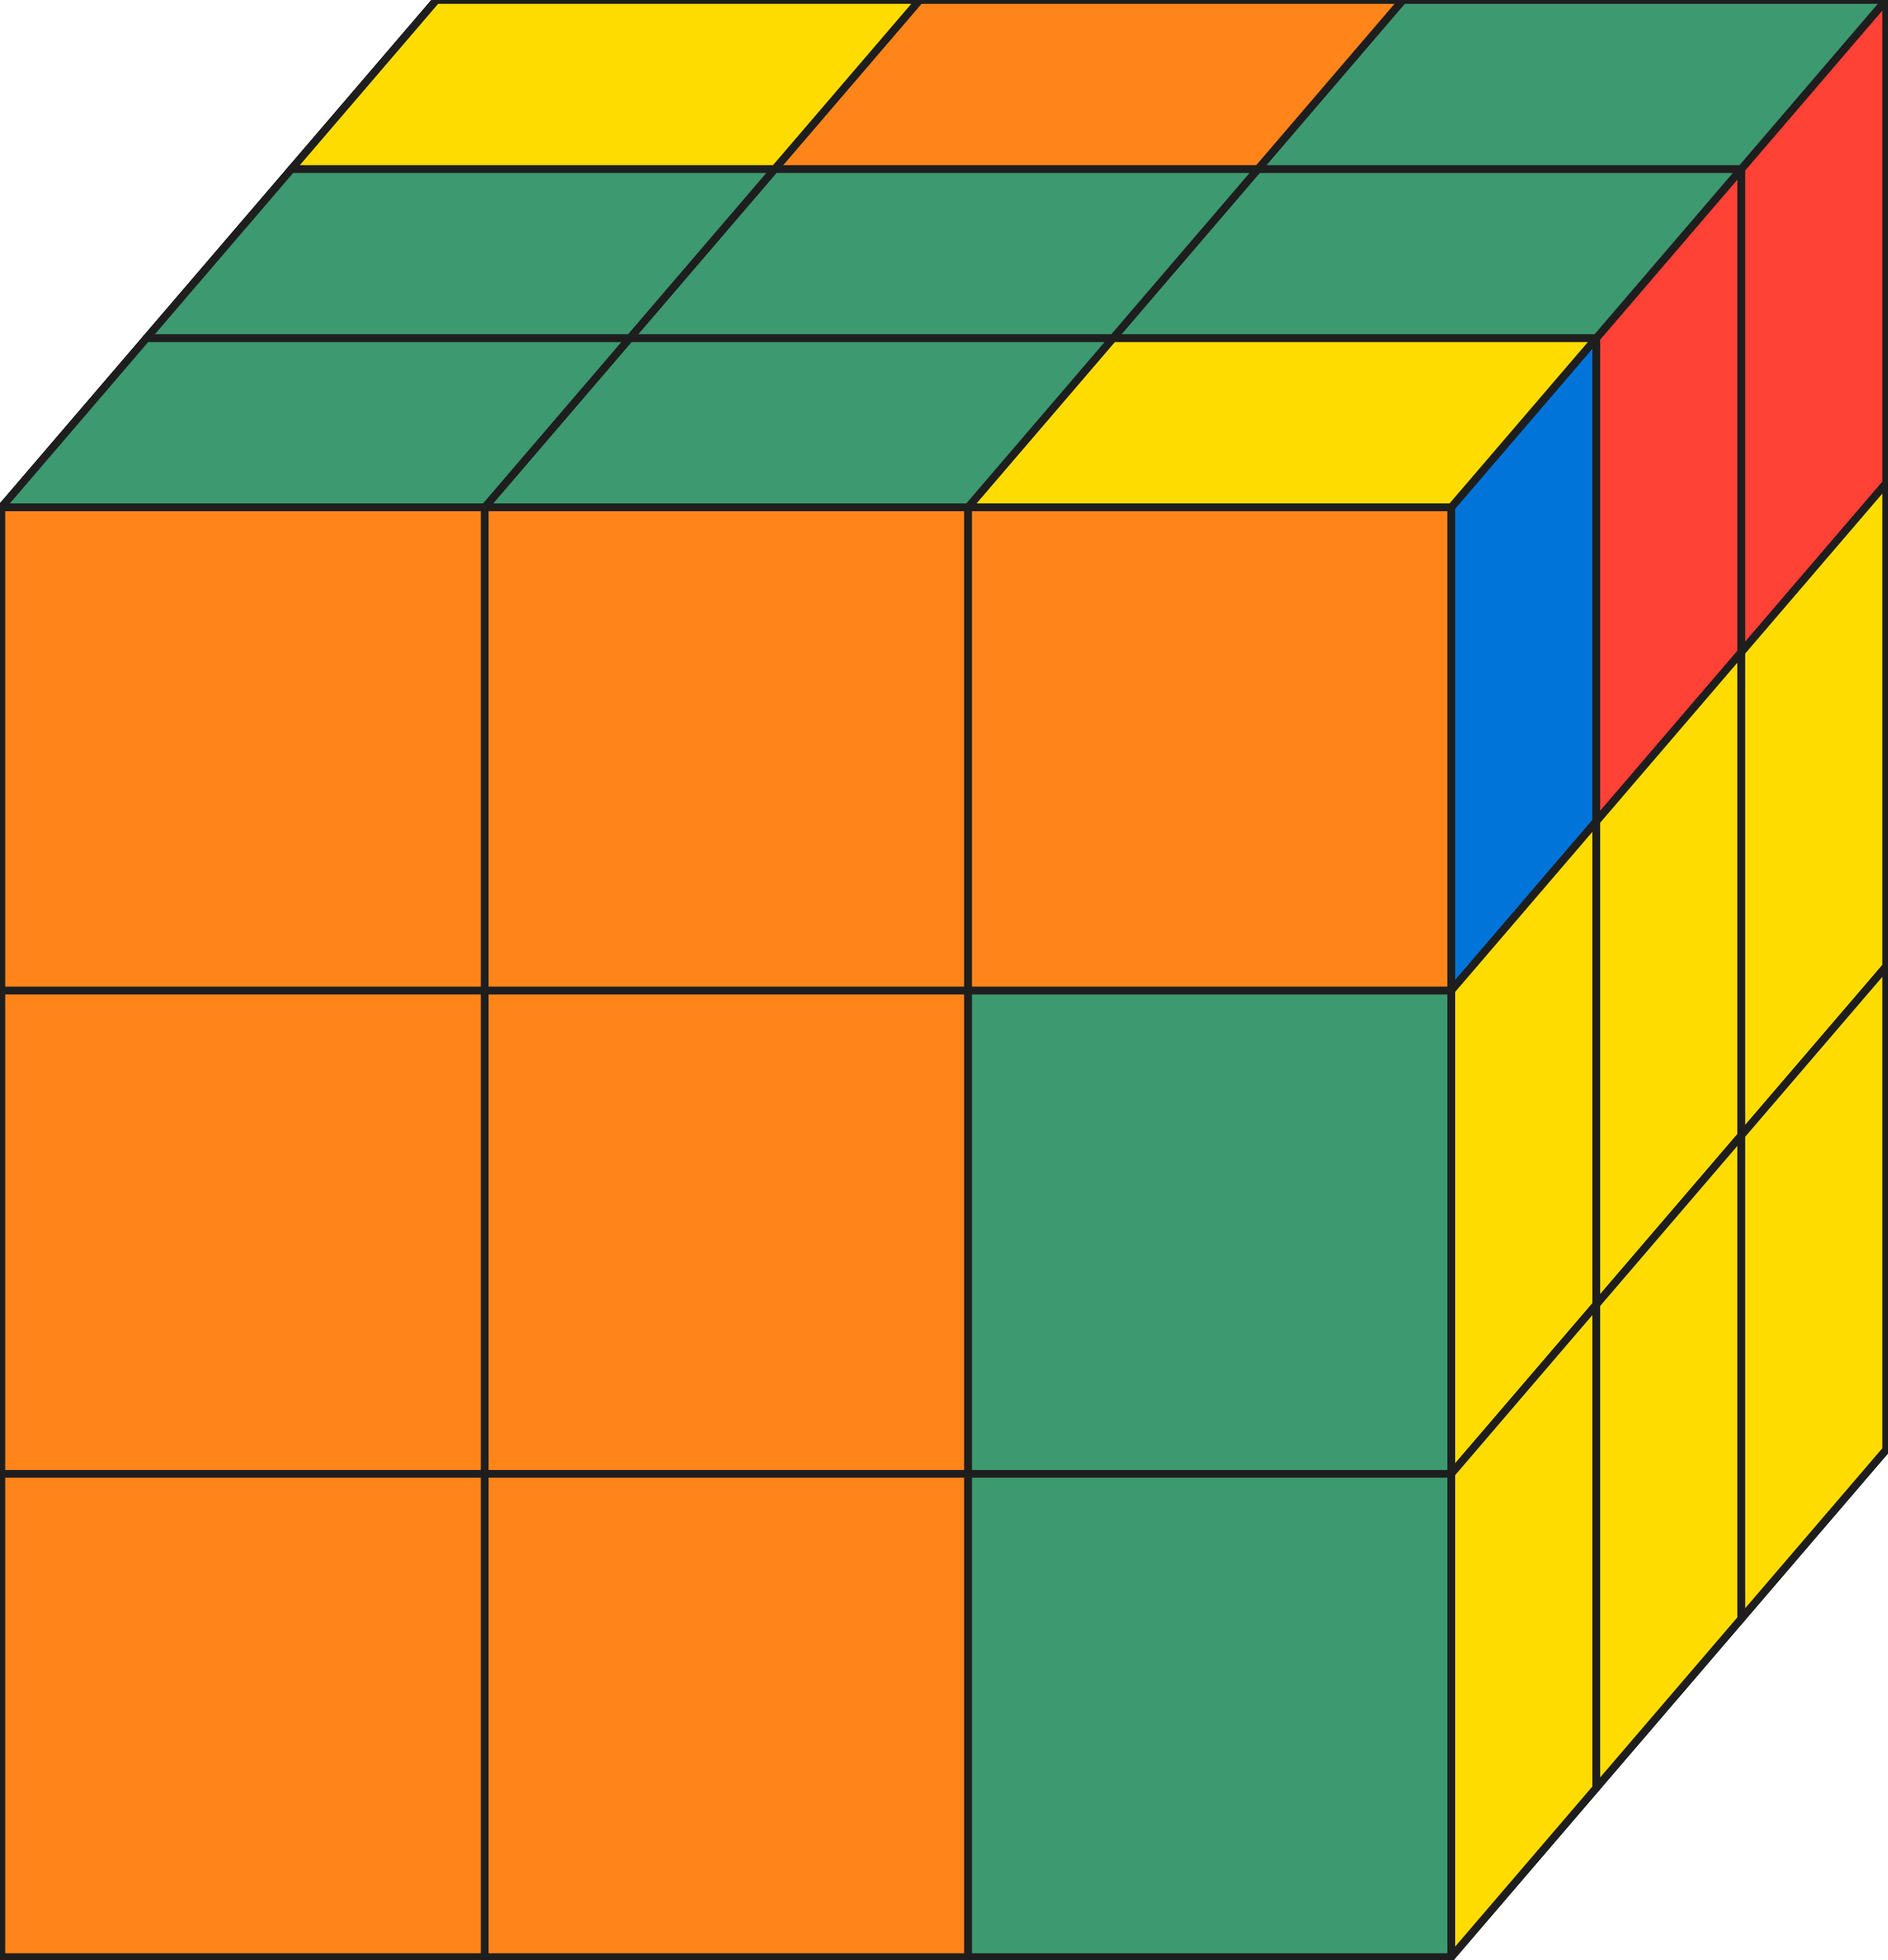
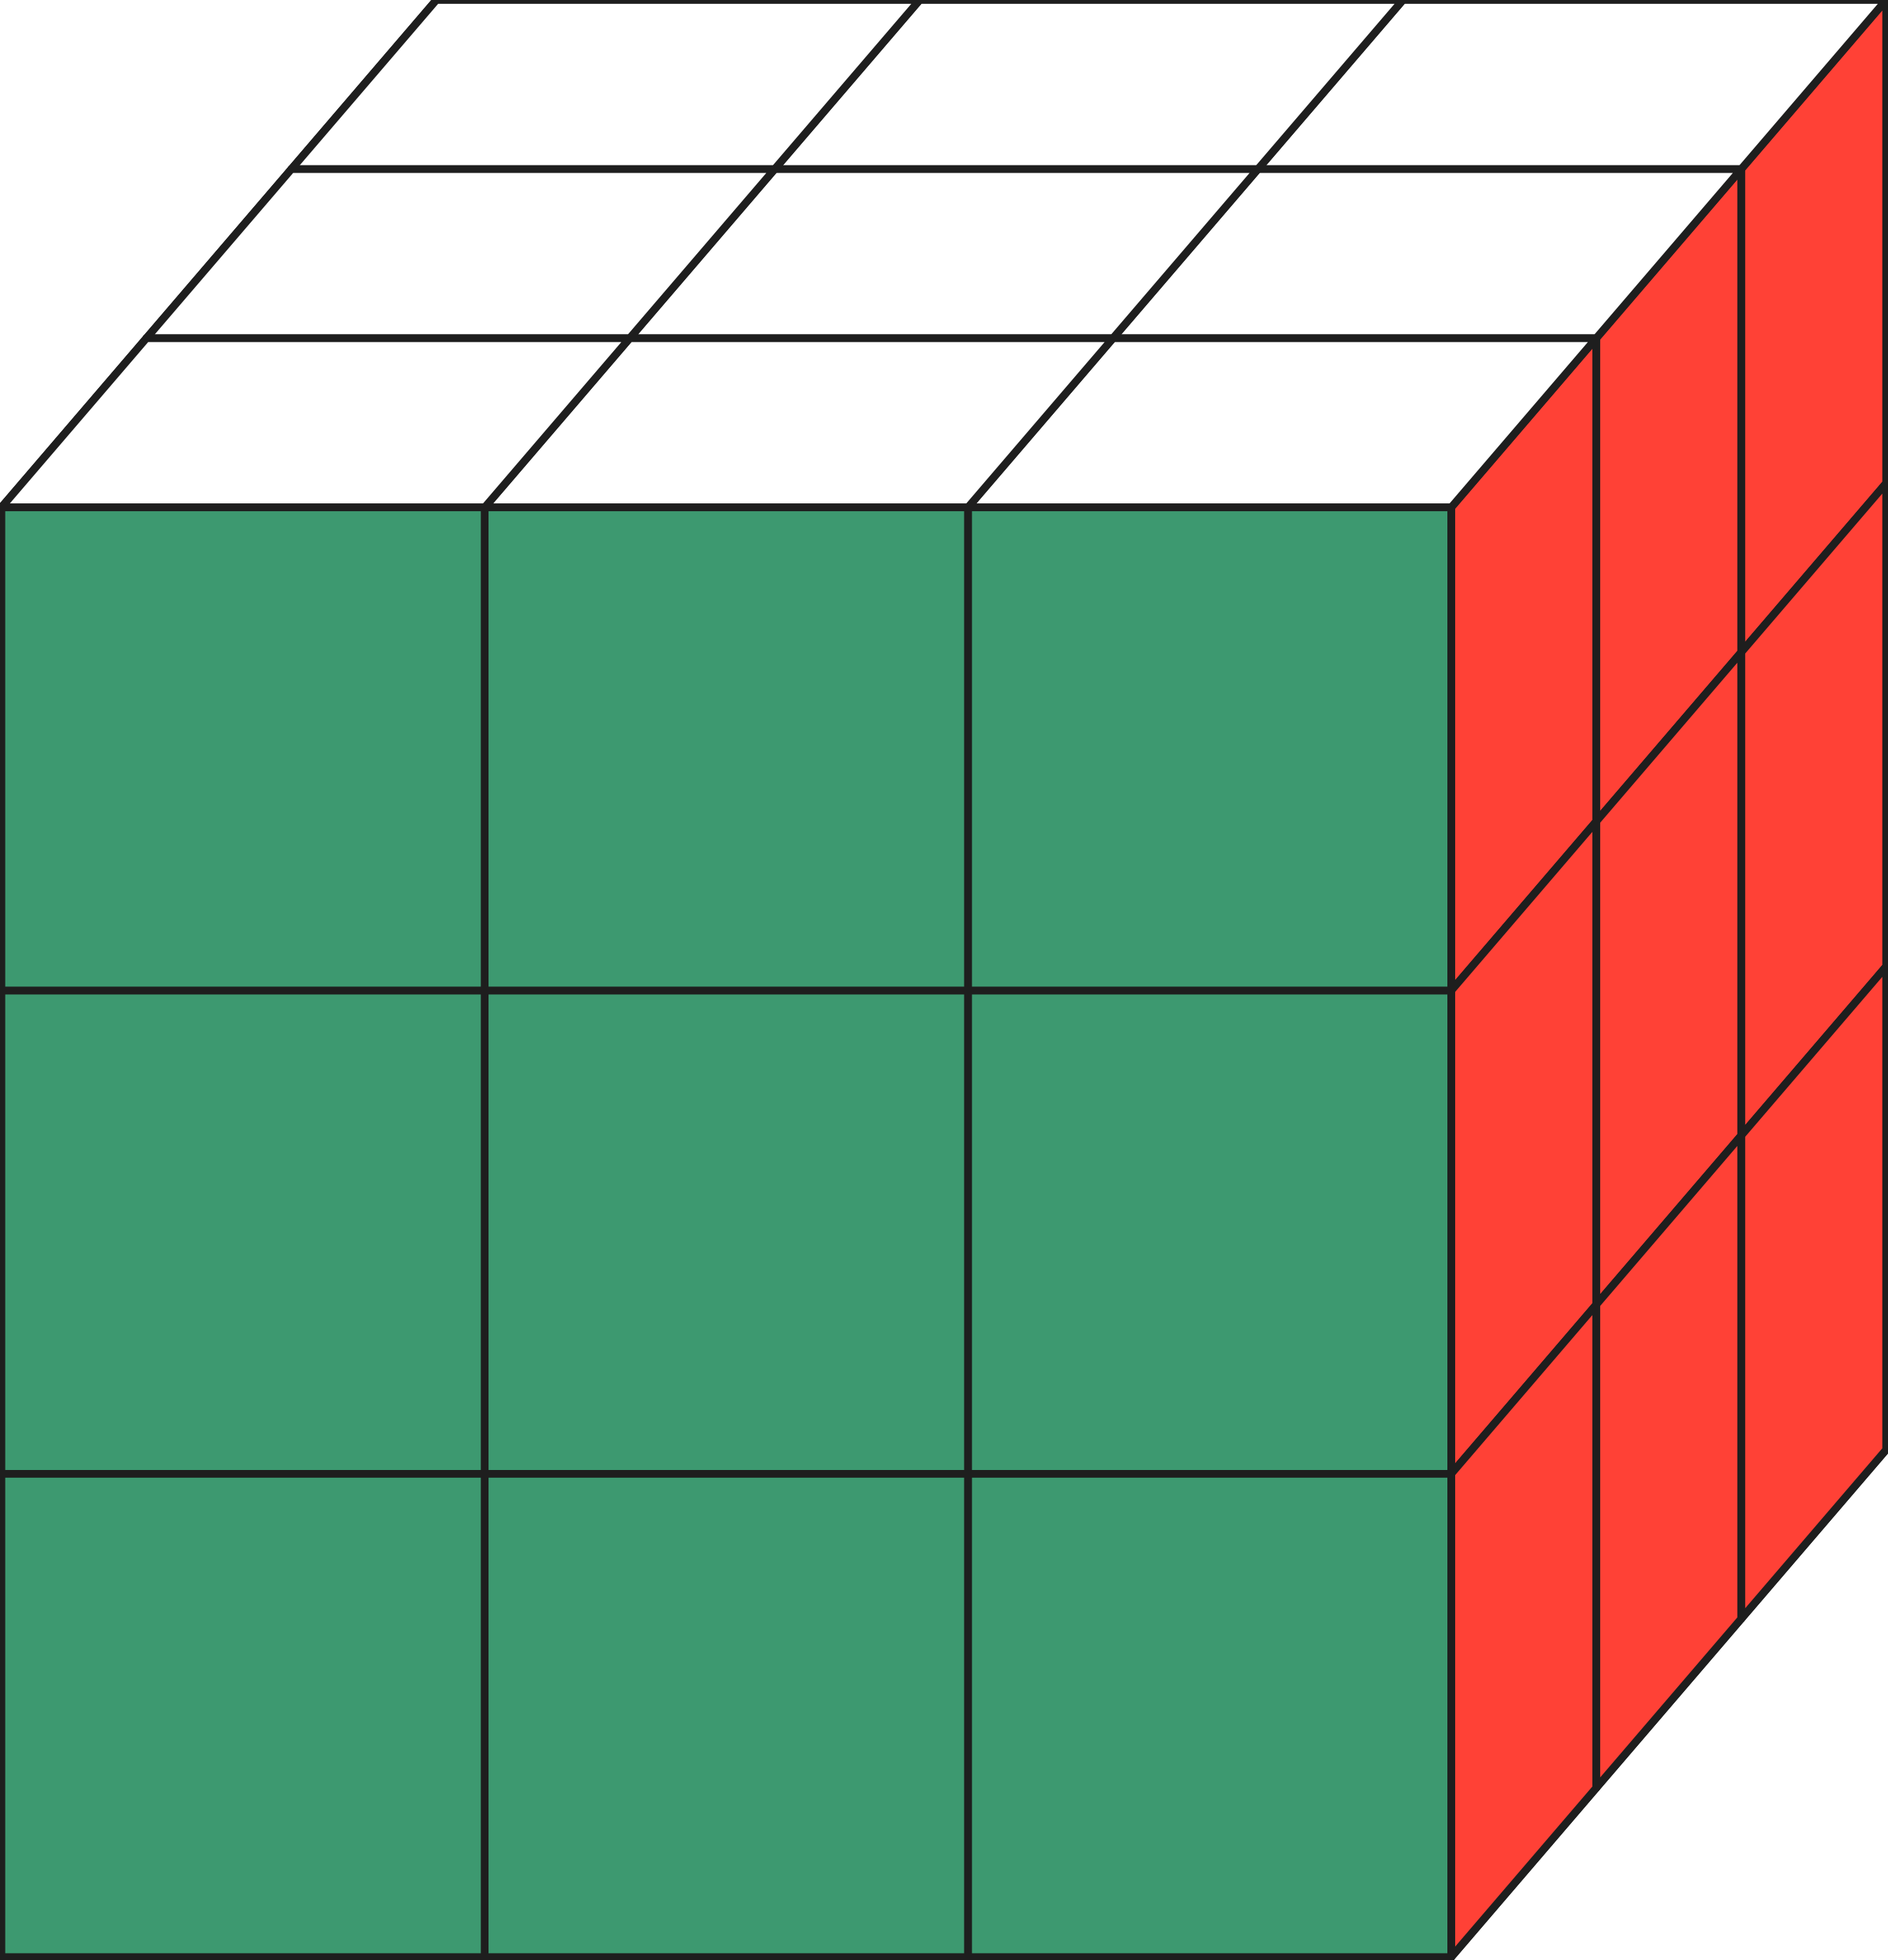
<svg xmlns="http://www.w3.org/2000/svg" height="259.615" stroke-opacity="1" viewBox="0 0 250 260" font-size="1" width="250" stroke="rgb(0,0,0)" version="1.1">
  <defs />
  <defs />
-   <g stroke-linejoin="round" stroke-opacity="1.0" fill-opacity="1.0" stroke="rgb(30,30,30)" stroke-width="1.019" fill="rgb(255,65,54)" stroke-linecap="round" stroke-miterlimit="10.0">
+   <g stroke-linejoin="round" stroke-opacity="1.0" fill-opacity="1.0" stroke="rgb(30,30,30)" stroke-width="1.019" fill="rgb(0,116,217)" stroke-linecap="round" stroke-miterlimit="10.0">
    <path d="M 185.897,128.205 h 64.103 v 64.103 h -64.103 v -64.103 Z" />
  </g>
  <defs />
-   <g stroke-linejoin="round" stroke-opacity="1.0" fill-opacity="1.0" stroke="rgb(30,30,30)" stroke-width="1.019" fill="rgb(255,220,0)" stroke-linecap="round" stroke-miterlimit="10.0">
+   <g stroke-linejoin="round" stroke-opacity="1.0" fill-opacity="1.0" stroke="rgb(30,30,30)" stroke-width="1.019" fill="rgb(0,116,217)" stroke-linecap="round" stroke-miterlimit="10.0">
    <path d="M 121.795,128.205 h 64.103 v 64.103 h -64.103 v -64.103 Z" />
  </g>
  <defs />
-   <g stroke-linejoin="round" stroke-opacity="1.0" fill-opacity="1.0" stroke="rgb(30,30,30)" stroke-width="1.019" fill="rgb(255,255,255)" stroke-linecap="round" stroke-miterlimit="10.0">
+   <g stroke-linejoin="round" stroke-opacity="1.0" fill-opacity="1.0" stroke="rgb(30,30,30)" stroke-width="1.019" fill="rgb(0,116,217)" stroke-linecap="round" stroke-miterlimit="10.0">
    <path d="M 57.692,128.205 h 64.103 v 64.103 h -64.103 v -64.103 Z" />
  </g>
  <defs />
-   <g stroke-linejoin="round" stroke-opacity="1.0" fill-opacity="1.0" stroke="rgb(30,30,30)" stroke-width="1.019" fill="rgb(255,65,54)" stroke-linecap="round" stroke-miterlimit="10.0">
+   <g stroke-linejoin="round" stroke-opacity="1.0" fill-opacity="1.0" stroke="rgb(30,30,30)" stroke-width="1.019" fill="rgb(0,116,217)" stroke-linecap="round" stroke-miterlimit="10.0">
    <path d="M 185.897,64.103 h 64.103 v 64.103 h -64.103 v -64.103 Z" />
  </g>
  <defs />
-   <g stroke-linejoin="round" stroke-opacity="1.0" fill-opacity="1.0" stroke="rgb(30,30,30)" stroke-width="1.019" fill="rgb(255,65,54)" stroke-linecap="round" stroke-miterlimit="10.0">
+   <g stroke-linejoin="round" stroke-opacity="1.0" fill-opacity="1.0" stroke="rgb(30,30,30)" stroke-width="1.019" fill="rgb(0,116,217)" stroke-linecap="round" stroke-miterlimit="10.0">
    <path d="M 121.795,64.103 h 64.103 v 64.103 h -64.103 v -64.103 Z" />
  </g>
  <defs />
-   <g stroke-linejoin="round" stroke-opacity="1.0" fill-opacity="1.0" stroke="rgb(30,30,30)" stroke-width="1.019" fill="rgb(255,65,54)" stroke-linecap="round" stroke-miterlimit="10.0">
+   <g stroke-linejoin="round" stroke-opacity="1.0" fill-opacity="1.0" stroke="rgb(30,30,30)" stroke-width="1.019" fill="rgb(0,116,217)" stroke-linecap="round" stroke-miterlimit="10.0">
    <path d="M 57.692,64.103 h 64.103 v 64.103 h -64.103 v -64.103 Z" />
  </g>
  <defs />
-   <g stroke-linejoin="round" stroke-opacity="1.0" fill-opacity="1.0" stroke="rgb(30,30,30)" stroke-width="1.019" fill="rgb(255,65,54)" stroke-linecap="round" stroke-miterlimit="10.0">
+   <g stroke-linejoin="round" stroke-opacity="1.0" fill-opacity="1.0" stroke="rgb(30,30,30)" stroke-width="1.019" fill="rgb(0,116,217)" stroke-linecap="round" stroke-miterlimit="10.0">
    <path d="M 185.897,0 h 64.103 v 64.103 h -64.103 v -64.103 Z" />
  </g>
  <defs />
-   <g stroke-linejoin="round" stroke-opacity="1.0" fill-opacity="1.0" stroke="rgb(30,30,30)" stroke-width="1.019" fill="rgb(255,65,54)" stroke-linecap="round" stroke-miterlimit="10.0">
+   <g stroke-linejoin="round" stroke-opacity="1.0" fill-opacity="1.0" stroke="rgb(30,30,30)" stroke-width="1.019" fill="rgb(0,116,217)" stroke-linecap="round" stroke-miterlimit="10.0">
    <path d="M 121.795,0 h 64.103 v 64.103 h -64.103 v -64.103 Z" />
  </g>
  <defs />
-   <g stroke-linejoin="round" stroke-opacity="1.0" fill-opacity="1.0" stroke="rgb(30,30,30)" stroke-width="1.019" fill="rgb(255,65,54)" stroke-linecap="round" stroke-miterlimit="10.0">
+   <g stroke-linejoin="round" stroke-opacity="1.0" fill-opacity="1.0" stroke="rgb(30,30,30)" stroke-width="1.019" fill="rgb(0,116,217)" stroke-linecap="round" stroke-miterlimit="10.0">
    <path d="M 57.692,0 h 64.103 v 64.103 h -64.103 v -64.103 Z" />
  </g>
  <defs />
-   <g stroke-linejoin="round" stroke-opacity="1.0" fill-opacity="1.0" stroke="rgb(30,30,30)" stroke-width="1.019" fill="rgb(255,133,27)" stroke-linecap="round" stroke-miterlimit="10.0">
+   <g stroke-linejoin="round" stroke-opacity="1.0" fill-opacity="1.0" stroke="rgb(30,30,30)" stroke-width="1.019" fill="rgb(255,220,0)" stroke-linecap="round" stroke-miterlimit="10.0">
    <path d="M 147.436,237.179 h 64.103 l -19.231,22.436 h -64.103 l 19.231,-22.436 Z" />
  </g>
  <defs />
-   <g stroke-linejoin="round" stroke-opacity="1.0" fill-opacity="1.0" stroke="rgb(30,30,30)" stroke-width="1.019" fill="rgb(0,116,217)" stroke-linecap="round" stroke-miterlimit="10.0">
+   <g stroke-linejoin="round" stroke-opacity="1.0" fill-opacity="1.0" stroke="rgb(30,30,30)" stroke-width="1.019" fill="rgb(255,220,0)" stroke-linecap="round" stroke-miterlimit="10.0">
    <path d="M 83.333,237.179 h 64.103 l -19.231,22.436 h -64.103 l 19.231,-22.436 Z" />
  </g>
  <defs />
-   <g stroke-linejoin="round" stroke-opacity="1.0" fill-opacity="1.0" stroke="rgb(30,30,30)" stroke-width="1.019" fill="rgb(0,116,217)" stroke-linecap="round" stroke-miterlimit="10.0">
+   <g stroke-linejoin="round" stroke-opacity="1.0" fill-opacity="1.0" stroke="rgb(30,30,30)" stroke-width="1.019" fill="rgb(255,220,0)" stroke-linecap="round" stroke-miterlimit="10.0">
    <path d="M 19.231,237.179 h 64.103 l -19.231,22.436 h -64.103 l 19.231,-22.436 Z" />
  </g>
  <defs />
-   <g stroke-linejoin="round" stroke-opacity="1.0" fill-opacity="1.0" stroke="rgb(30,30,30)" stroke-width="1.019" fill="rgb(0,116,217)" stroke-linecap="round" stroke-miterlimit="10.0">
+   <g stroke-linejoin="round" stroke-opacity="1.0" fill-opacity="1.0" stroke="rgb(30,30,30)" stroke-width="1.019" fill="rgb(255,220,0)" stroke-linecap="round" stroke-miterlimit="10.0">
    <path d="M 166.667,214.744 h 64.103 l -19.231,22.436 h -64.103 l 19.231,-22.436 Z" />
  </g>
  <defs />
-   <g stroke-linejoin="round" stroke-opacity="1.0" fill-opacity="1.0" stroke="rgb(30,30,30)" stroke-width="1.019" fill="rgb(0,116,217)" stroke-linecap="round" stroke-miterlimit="10.0">
+   <g stroke-linejoin="round" stroke-opacity="1.0" fill-opacity="1.0" stroke="rgb(30,30,30)" stroke-width="1.019" fill="rgb(255,220,0)" stroke-linecap="round" stroke-miterlimit="10.0">
    <path d="M 102.564,214.744 h 64.103 l -19.231,22.436 h -64.103 l 19.231,-22.436 Z" />
  </g>
  <defs />
-   <g stroke-linejoin="round" stroke-opacity="1.0" fill-opacity="1.0" stroke="rgb(30,30,30)" stroke-width="1.019" fill="rgb(0,116,217)" stroke-linecap="round" stroke-miterlimit="10.0">
+   <g stroke-linejoin="round" stroke-opacity="1.0" fill-opacity="1.0" stroke="rgb(30,30,30)" stroke-width="1.019" fill="rgb(255,220,0)" stroke-linecap="round" stroke-miterlimit="10.0">
    <path d="M 38.462,214.744 h 64.103 l -19.231,22.436 h -64.103 l 19.231,-22.436 Z" />
  </g>
  <defs />
-   <g stroke-linejoin="round" stroke-opacity="1.0" fill-opacity="1.0" stroke="rgb(30,30,30)" stroke-width="1.019" fill="rgb(0,116,217)" stroke-linecap="round" stroke-miterlimit="10.0">
+   <g stroke-linejoin="round" stroke-opacity="1.0" fill-opacity="1.0" stroke="rgb(30,30,30)" stroke-width="1.019" fill="rgb(255,220,0)" stroke-linecap="round" stroke-miterlimit="10.0">
    <path d="M 185.897,192.308 h 64.103 l -19.231,22.436 h -64.103 l 19.231,-22.436 Z" />
  </g>
  <defs />
-   <g stroke-linejoin="round" stroke-opacity="1.0" fill-opacity="1.0" stroke="rgb(30,30,30)" stroke-width="1.019" fill="rgb(0,116,217)" stroke-linecap="round" stroke-miterlimit="10.0">
+   <g stroke-linejoin="round" stroke-opacity="1.0" fill-opacity="1.0" stroke="rgb(30,30,30)" stroke-width="1.019" fill="rgb(255,220,0)" stroke-linecap="round" stroke-miterlimit="10.0">
    <path d="M 121.795,192.308 h 64.103 l -19.231,22.436 h -64.103 l 19.231,-22.436 Z" />
  </g>
  <defs />
-   <g stroke-linejoin="round" stroke-opacity="1.0" fill-opacity="1.0" stroke="rgb(30,30,30)" stroke-width="1.019" fill="rgb(0,116,217)" stroke-linecap="round" stroke-miterlimit="10.0">
+   <g stroke-linejoin="round" stroke-opacity="1.0" fill-opacity="1.0" stroke="rgb(30,30,30)" stroke-width="1.019" fill="rgb(255,220,0)" stroke-linecap="round" stroke-miterlimit="10.0">
    <path d="M 57.692,192.308 h 64.103 l -19.231,22.436 h -64.103 l 19.231,-22.436 Z" />
  </g>
  <defs />
-   <g stroke-linejoin="round" stroke-opacity="1.0" fill-opacity="1.0" stroke="rgb(30,30,30)" stroke-width="1.019" fill="rgb(255,255,255)" stroke-linecap="round" stroke-miterlimit="10.0">
+   <g stroke-linejoin="round" stroke-opacity="1.0" fill-opacity="1.0" stroke="rgb(30,30,30)" stroke-width="1.019" fill="rgb(255,133,27)" stroke-linecap="round" stroke-miterlimit="10.0">
    <path d="M 19.231,108.974 l -19.231,22.436 v -64.103 l 19.231,-22.436 v 64.103 Z" />
  </g>
  <defs />
-   <g stroke-linejoin="round" stroke-opacity="1.0" fill-opacity="1.0" stroke="rgb(30,30,30)" stroke-width="1.019" fill="rgb(255,255,255)" stroke-linecap="round" stroke-miterlimit="10.0">
+   <g stroke-linejoin="round" stroke-opacity="1.0" fill-opacity="1.0" stroke="rgb(30,30,30)" stroke-width="1.019" fill="rgb(255,133,27)" stroke-linecap="round" stroke-miterlimit="10.0">
    <path d="M 38.462,86.538 l -19.231,22.436 v -64.103 l 19.231,-22.436 v 64.103 Z" />
  </g>
  <defs />
-   <g stroke-linejoin="round" stroke-opacity="1.0" fill-opacity="1.0" stroke="rgb(30,30,30)" stroke-width="1.019" fill="rgb(61,153,112)" stroke-linecap="round" stroke-miterlimit="10.0">
+   <g stroke-linejoin="round" stroke-opacity="1.0" fill-opacity="1.0" stroke="rgb(30,30,30)" stroke-width="1.019" fill="rgb(255,133,27)" stroke-linecap="round" stroke-miterlimit="10.0">
    <path d="M 57.692,64.103 l -19.231,22.436 v -64.103 l 19.231,-22.436 v 64.103 Z" />
  </g>
  <defs />
-   <g stroke-linejoin="round" stroke-opacity="1.0" fill-opacity="1.0" stroke="rgb(30,30,30)" stroke-width="1.019" fill="rgb(255,255,255)" stroke-linecap="round" stroke-miterlimit="10.0">
+   <g stroke-linejoin="round" stroke-opacity="1.0" fill-opacity="1.0" stroke="rgb(30,30,30)" stroke-width="1.019" fill="rgb(255,133,27)" stroke-linecap="round" stroke-miterlimit="10.0">
    <path d="M 19.231,173.077 l -19.231,22.436 v -64.103 l 19.231,-22.436 v 64.103 Z" />
  </g>
  <defs />
-   <g stroke-linejoin="round" stroke-opacity="1.0" fill-opacity="1.0" stroke="rgb(30,30,30)" stroke-width="1.019" fill="rgb(255,255,255)" stroke-linecap="round" stroke-miterlimit="10.0">
+   <g stroke-linejoin="round" stroke-opacity="1.0" fill-opacity="1.0" stroke="rgb(30,30,30)" stroke-width="1.019" fill="rgb(255,133,27)" stroke-linecap="round" stroke-miterlimit="10.0">
    <path d="M 38.462,150.641 l -19.231,22.436 v -64.103 l 19.231,-22.436 v 64.103 Z" />
  </g>
  <defs />
-   <g stroke-linejoin="round" stroke-opacity="1.0" fill-opacity="1.0" stroke="rgb(30,30,30)" stroke-width="1.019" fill="rgb(255,255,255)" stroke-linecap="round" stroke-miterlimit="10.0">
+   <g stroke-linejoin="round" stroke-opacity="1.0" fill-opacity="1.0" stroke="rgb(30,30,30)" stroke-width="1.019" fill="rgb(255,133,27)" stroke-linecap="round" stroke-miterlimit="10.0">
    <path d="M 57.692,128.205 l -19.231,22.436 v -64.103 l 19.231,-22.436 v 64.103 Z" />
  </g>
  <defs />
-   <g stroke-linejoin="round" stroke-opacity="1.0" fill-opacity="1.0" stroke="rgb(30,30,30)" stroke-width="1.019" fill="rgb(255,255,255)" stroke-linecap="round" stroke-miterlimit="10.0">
+   <g stroke-linejoin="round" stroke-opacity="1.0" fill-opacity="1.0" stroke="rgb(30,30,30)" stroke-width="1.019" fill="rgb(255,133,27)" stroke-linecap="round" stroke-miterlimit="10.0">
    <path d="M 19.231,237.179 l -19.231,22.436 v -64.103 l 19.231,-22.436 v 64.103 Z" />
  </g>
  <defs />
-   <g stroke-linejoin="round" stroke-opacity="1.0" fill-opacity="1.0" stroke="rgb(30,30,30)" stroke-width="1.019" fill="rgb(255,255,255)" stroke-linecap="round" stroke-miterlimit="10.0">
+   <g stroke-linejoin="round" stroke-opacity="1.0" fill-opacity="1.0" stroke="rgb(30,30,30)" stroke-width="1.019" fill="rgb(255,133,27)" stroke-linecap="round" stroke-miterlimit="10.0">
    <path d="M 38.462,214.744 l -19.231,22.436 v -64.103 l 19.231,-22.436 v 64.103 Z" />
  </g>
  <defs />
-   <g stroke-linejoin="round" stroke-opacity="1.0" fill-opacity="1.0" stroke="rgb(30,30,30)" stroke-width="1.019" fill="rgb(255,255,255)" stroke-linecap="round" stroke-miterlimit="10.0">
+   <g stroke-linejoin="round" stroke-opacity="1.0" fill-opacity="1.0" stroke="rgb(30,30,30)" stroke-width="1.019" fill="rgb(255,133,27)" stroke-linecap="round" stroke-miterlimit="10.0">
    <path d="M 57.692,192.308 l -19.231,22.436 v -64.103 l 19.231,-22.436 v 64.103 Z" />
  </g>
  <defs />
  <g stroke-linejoin="round" stroke-opacity="1.0" fill-opacity="1.0" stroke="rgb(30,30,30)" stroke-width="1.019" fill="rgb(255,65,54)" stroke-linecap="round" stroke-miterlimit="10.0">
    <path d="M 230.769,86.538 l 19.231,-22.436 v -64.103 l -19.231,22.436 v 64.103 Z" />
  </g>
  <defs />
  <g stroke-linejoin="round" stroke-opacity="1.0" fill-opacity="1.0" stroke="rgb(30,30,30)" stroke-width="1.019" fill="rgb(255,65,54)" stroke-linecap="round" stroke-miterlimit="10.0">
    <path d="M 211.538,108.974 l 19.231,-22.436 v -64.103 l -19.231,22.436 v 64.103 Z" />
  </g>
  <defs />
-   <g stroke-linejoin="round" stroke-opacity="1.0" fill-opacity="1.0" stroke="rgb(30,30,30)" stroke-width="1.019" fill="rgb(0,116,217)" stroke-linecap="round" stroke-miterlimit="10.0">
+   <g stroke-linejoin="round" stroke-opacity="1.0" fill-opacity="1.0" stroke="rgb(30,30,30)" stroke-width="1.019" fill="rgb(255,65,54)" stroke-linecap="round" stroke-miterlimit="10.0">
    <path d="M 192.308,131.41 l 19.231,-22.436 v -64.103 l -19.231,22.436 v 64.103 Z" />
  </g>
  <defs />
-   <g stroke-linejoin="round" stroke-opacity="1.0" fill-opacity="1.0" stroke="rgb(30,30,30)" stroke-width="1.019" fill="rgb(255,220,0)" stroke-linecap="round" stroke-miterlimit="10.0">
+   <g stroke-linejoin="round" stroke-opacity="1.0" fill-opacity="1.0" stroke="rgb(30,30,30)" stroke-width="1.019" fill="rgb(255,65,54)" stroke-linecap="round" stroke-miterlimit="10.0">
    <path d="M 230.769,150.641 l 19.231,-22.436 v -64.103 l -19.231,22.436 v 64.103 Z" />
  </g>
  <defs />
-   <g stroke-linejoin="round" stroke-opacity="1.0" fill-opacity="1.0" stroke="rgb(30,30,30)" stroke-width="1.019" fill="rgb(255,220,0)" stroke-linecap="round" stroke-miterlimit="10.0">
+   <g stroke-linejoin="round" stroke-opacity="1.0" fill-opacity="1.0" stroke="rgb(30,30,30)" stroke-width="1.019" fill="rgb(255,65,54)" stroke-linecap="round" stroke-miterlimit="10.0">
    <path d="M 211.538,173.077 l 19.231,-22.436 v -64.103 l -19.231,22.436 v 64.103 Z" />
  </g>
  <defs />
-   <g stroke-linejoin="round" stroke-opacity="1.0" fill-opacity="1.0" stroke="rgb(30,30,30)" stroke-width="1.019" fill="rgb(255,220,0)" stroke-linecap="round" stroke-miterlimit="10.0">
+   <g stroke-linejoin="round" stroke-opacity="1.0" fill-opacity="1.0" stroke="rgb(30,30,30)" stroke-width="1.019" fill="rgb(255,65,54)" stroke-linecap="round" stroke-miterlimit="10.0">
    <path d="M 192.308,195.513 l 19.231,-22.436 v -64.103 l -19.231,22.436 v 64.103 Z" />
  </g>
  <defs />
-   <g stroke-linejoin="round" stroke-opacity="1.0" fill-opacity="1.0" stroke="rgb(30,30,30)" stroke-width="1.019" fill="rgb(255,220,0)" stroke-linecap="round" stroke-miterlimit="10.0">
+   <g stroke-linejoin="round" stroke-opacity="1.0" fill-opacity="1.0" stroke="rgb(30,30,30)" stroke-width="1.019" fill="rgb(255,65,54)" stroke-linecap="round" stroke-miterlimit="10.0">
    <path d="M 230.769,214.744 l 19.231,-22.436 v -64.103 l -19.231,22.436 v 64.103 Z" />
  </g>
  <defs />
-   <g stroke-linejoin="round" stroke-opacity="1.0" fill-opacity="1.0" stroke="rgb(30,30,30)" stroke-width="1.019" fill="rgb(255,220,0)" stroke-linecap="round" stroke-miterlimit="10.0">
+   <g stroke-linejoin="round" stroke-opacity="1.0" fill-opacity="1.0" stroke="rgb(30,30,30)" stroke-width="1.019" fill="rgb(255,65,54)" stroke-linecap="round" stroke-miterlimit="10.0">
    <path d="M 211.538,237.179 l 19.231,-22.436 v -64.103 l -19.231,22.436 v 64.103 Z" />
  </g>
  <defs />
-   <g stroke-linejoin="round" stroke-opacity="1.0" fill-opacity="1.0" stroke="rgb(30,30,30)" stroke-width="1.019" fill="rgb(255,220,0)" stroke-linecap="round" stroke-miterlimit="10.0">
+   <g stroke-linejoin="round" stroke-opacity="1.0" fill-opacity="1.0" stroke="rgb(30,30,30)" stroke-width="1.019" fill="rgb(255,65,54)" stroke-linecap="round" stroke-miterlimit="10.0">
    <path d="M 192.308,259.615 l 19.231,-22.436 v -64.103 l -19.231,22.436 v 64.103 Z" />
  </g>
  <defs />
-   <g stroke-linejoin="round" stroke-opacity="1.0" fill-opacity="1.0" stroke="rgb(30,30,30)" stroke-width="1.019" fill="rgb(61,153,112)" stroke-linecap="round" stroke-miterlimit="10.0">
+   <g stroke-linejoin="round" stroke-opacity="1.0" fill-opacity="1.0" stroke="rgb(30,30,30)" stroke-width="1.019" fill="rgb(255,255,255)" stroke-linecap="round" stroke-miterlimit="10.0">
    <path d="M 166.667,22.436 h 64.103 l 19.231,-22.436 h -64.103 l -19.231,22.436 Z" />
  </g>
  <defs />
-   <g stroke-linejoin="round" stroke-opacity="1.0" fill-opacity="1.0" stroke="rgb(30,30,30)" stroke-width="1.019" fill="rgb(255,133,27)" stroke-linecap="round" stroke-miterlimit="10.0">
+   <g stroke-linejoin="round" stroke-opacity="1.0" fill-opacity="1.0" stroke="rgb(30,30,30)" stroke-width="1.019" fill="rgb(255,255,255)" stroke-linecap="round" stroke-miterlimit="10.0">
    <path d="M 102.564,22.436 h 64.103 l 19.231,-22.436 h -64.103 l -19.231,22.436 Z" />
  </g>
  <defs />
-   <g stroke-linejoin="round" stroke-opacity="1.0" fill-opacity="1.0" stroke="rgb(30,30,30)" stroke-width="1.019" fill="rgb(255,220,0)" stroke-linecap="round" stroke-miterlimit="10.0">
+   <g stroke-linejoin="round" stroke-opacity="1.0" fill-opacity="1.0" stroke="rgb(30,30,30)" stroke-width="1.019" fill="rgb(255,255,255)" stroke-linecap="round" stroke-miterlimit="10.0">
    <path d="M 38.462,22.436 h 64.103 l 19.231,-22.436 h -64.103 l -19.231,22.436 Z" />
  </g>
  <defs />
-   <g stroke-linejoin="round" stroke-opacity="1.0" fill-opacity="1.0" stroke="rgb(30,30,30)" stroke-width="1.019" fill="rgb(61,153,112)" stroke-linecap="round" stroke-miterlimit="10.0">
+   <g stroke-linejoin="round" stroke-opacity="1.0" fill-opacity="1.0" stroke="rgb(30,30,30)" stroke-width="1.019" fill="rgb(255,255,255)" stroke-linecap="round" stroke-miterlimit="10.0">
    <path d="M 147.436,44.872 h 64.103 l 19.231,-22.436 h -64.103 l -19.231,22.436 Z" />
  </g>
  <defs />
-   <g stroke-linejoin="round" stroke-opacity="1.0" fill-opacity="1.0" stroke="rgb(30,30,30)" stroke-width="1.019" fill="rgb(61,153,112)" stroke-linecap="round" stroke-miterlimit="10.0">
+   <g stroke-linejoin="round" stroke-opacity="1.0" fill-opacity="1.0" stroke="rgb(30,30,30)" stroke-width="1.019" fill="rgb(255,255,255)" stroke-linecap="round" stroke-miterlimit="10.0">
    <path d="M 83.333,44.872 h 64.103 l 19.231,-22.436 h -64.103 l -19.231,22.436 Z" />
  </g>
  <defs />
-   <g stroke-linejoin="round" stroke-opacity="1.0" fill-opacity="1.0" stroke="rgb(30,30,30)" stroke-width="1.019" fill="rgb(61,153,112)" stroke-linecap="round" stroke-miterlimit="10.0">
+   <g stroke-linejoin="round" stroke-opacity="1.0" fill-opacity="1.0" stroke="rgb(30,30,30)" stroke-width="1.019" fill="rgb(255,255,255)" stroke-linecap="round" stroke-miterlimit="10.0">
    <path d="M 19.231,44.872 h 64.103 l 19.231,-22.436 h -64.103 l -19.231,22.436 Z" />
  </g>
  <defs />
-   <g stroke-linejoin="round" stroke-opacity="1.0" fill-opacity="1.0" stroke="rgb(30,30,30)" stroke-width="1.019" fill="rgb(255,220,0)" stroke-linecap="round" stroke-miterlimit="10.0">
+   <g stroke-linejoin="round" stroke-opacity="1.0" fill-opacity="1.0" stroke="rgb(30,30,30)" stroke-width="1.019" fill="rgb(255,255,255)" stroke-linecap="round" stroke-miterlimit="10.0">
    <path d="M 128.205,67.308 h 64.103 l 19.231,-22.436 h -64.103 l -19.231,22.436 Z" />
  </g>
  <defs />
-   <g stroke-linejoin="round" stroke-opacity="1.0" fill-opacity="1.0" stroke="rgb(30,30,30)" stroke-width="1.019" fill="rgb(61,153,112)" stroke-linecap="round" stroke-miterlimit="10.0">
+   <g stroke-linejoin="round" stroke-opacity="1.0" fill-opacity="1.0" stroke="rgb(30,30,30)" stroke-width="1.019" fill="rgb(255,255,255)" stroke-linecap="round" stroke-miterlimit="10.0">
    <path d="M 64.103,67.308 h 64.103 l 19.231,-22.436 h -64.103 l -19.231,22.436 Z" />
  </g>
  <defs />
-   <g stroke-linejoin="round" stroke-opacity="1.0" fill-opacity="1.0" stroke="rgb(30,30,30)" stroke-width="1.019" fill="rgb(61,153,112)" stroke-linecap="round" stroke-miterlimit="10.0">
+   <g stroke-linejoin="round" stroke-opacity="1.0" fill-opacity="1.0" stroke="rgb(30,30,30)" stroke-width="1.019" fill="rgb(255,255,255)" stroke-linecap="round" stroke-miterlimit="10.0">
    <path d="M 0,67.308 h 64.103 l 19.231,-22.436 h -64.103 l -19.231,22.436 Z" />
  </g>
  <defs />
-   <g stroke-linejoin="round" stroke-opacity="1.0" fill-opacity="1.0" stroke="rgb(30,30,30)" stroke-width="1.019" fill="rgb(255,133,27)" stroke-linecap="round" stroke-miterlimit="10.0">
+   <g stroke-linejoin="round" stroke-opacity="1.0" fill-opacity="1.0" stroke="rgb(30,30,30)" stroke-width="1.019" fill="rgb(61,153,112)" stroke-linecap="round" stroke-miterlimit="10.0">
    <path d="M 128.205,131.41 h 64.103 v -64.103 h -64.103 v 64.103 Z" />
  </g>
  <defs />
-   <g stroke-linejoin="round" stroke-opacity="1.0" fill-opacity="1.0" stroke="rgb(30,30,30)" stroke-width="1.019" fill="rgb(255,133,27)" stroke-linecap="round" stroke-miterlimit="10.0">
+   <g stroke-linejoin="round" stroke-opacity="1.0" fill-opacity="1.0" stroke="rgb(30,30,30)" stroke-width="1.019" fill="rgb(61,153,112)" stroke-linecap="round" stroke-miterlimit="10.0">
    <path d="M 64.103,131.41 h 64.103 v -64.103 h -64.103 v 64.103 Z" />
  </g>
  <defs />
-   <g stroke-linejoin="round" stroke-opacity="1.0" fill-opacity="1.0" stroke="rgb(30,30,30)" stroke-width="1.019" fill="rgb(255,133,27)" stroke-linecap="round" stroke-miterlimit="10.0">
+   <g stroke-linejoin="round" stroke-opacity="1.0" fill-opacity="1.0" stroke="rgb(30,30,30)" stroke-width="1.019" fill="rgb(61,153,112)" stroke-linecap="round" stroke-miterlimit="10.0">
    <path d="M 0,131.41 h 64.103 v -64.103 h -64.103 v 64.103 Z" />
  </g>
  <defs />
  <g stroke-linejoin="round" stroke-opacity="1.0" fill-opacity="1.0" stroke="rgb(30,30,30)" stroke-width="1.019" fill="rgb(61,153,112)" stroke-linecap="round" stroke-miterlimit="10.0">
    <path d="M 128.205,195.513 h 64.103 v -64.103 h -64.103 v 64.103 Z" />
  </g>
  <defs />
-   <g stroke-linejoin="round" stroke-opacity="1.0" fill-opacity="1.0" stroke="rgb(30,30,30)" stroke-width="1.019" fill="rgb(255,133,27)" stroke-linecap="round" stroke-miterlimit="10.0">
+   <g stroke-linejoin="round" stroke-opacity="1.0" fill-opacity="1.0" stroke="rgb(30,30,30)" stroke-width="1.019" fill="rgb(61,153,112)" stroke-linecap="round" stroke-miterlimit="10.0">
    <path d="M 64.103,195.513 h 64.103 v -64.103 h -64.103 v 64.103 Z" />
  </g>
  <defs />
-   <g stroke-linejoin="round" stroke-opacity="1.0" fill-opacity="1.0" stroke="rgb(30,30,30)" stroke-width="1.019" fill="rgb(255,133,27)" stroke-linecap="round" stroke-miterlimit="10.0">
+   <g stroke-linejoin="round" stroke-opacity="1.0" fill-opacity="1.0" stroke="rgb(30,30,30)" stroke-width="1.019" fill="rgb(61,153,112)" stroke-linecap="round" stroke-miterlimit="10.0">
    <path d="M 0,195.513 h 64.103 v -64.103 h -64.103 v 64.103 Z" />
  </g>
  <defs />
  <g stroke-linejoin="round" stroke-opacity="1.0" fill-opacity="1.0" stroke="rgb(30,30,30)" stroke-width="1.019" fill="rgb(61,153,112)" stroke-linecap="round" stroke-miterlimit="10.0">
    <path d="M 128.205,259.615 h 64.103 v -64.103 h -64.103 v 64.103 Z" />
  </g>
  <defs />
-   <g stroke-linejoin="round" stroke-opacity="1.0" fill-opacity="1.0" stroke="rgb(30,30,30)" stroke-width="1.019" fill="rgb(255,133,27)" stroke-linecap="round" stroke-miterlimit="10.0">
+   <g stroke-linejoin="round" stroke-opacity="1.0" fill-opacity="1.0" stroke="rgb(30,30,30)" stroke-width="1.019" fill="rgb(61,153,112)" stroke-linecap="round" stroke-miterlimit="10.0">
    <path d="M 64.103,259.615 h 64.103 v -64.103 h -64.103 v 64.103 Z" />
  </g>
  <defs />
-   <g stroke-linejoin="round" stroke-opacity="1.0" fill-opacity="1.0" stroke="rgb(30,30,30)" stroke-width="1.019" fill="rgb(255,133,27)" stroke-linecap="round" stroke-miterlimit="10.0">
+   <g stroke-linejoin="round" stroke-opacity="1.0" fill-opacity="1.0" stroke="rgb(30,30,30)" stroke-width="1.019" fill="rgb(61,153,112)" stroke-linecap="round" stroke-miterlimit="10.0">
    <path d="M 0,259.615 h 64.103 v -64.103 h -64.103 v 64.103 Z" />
  </g>
</svg>
